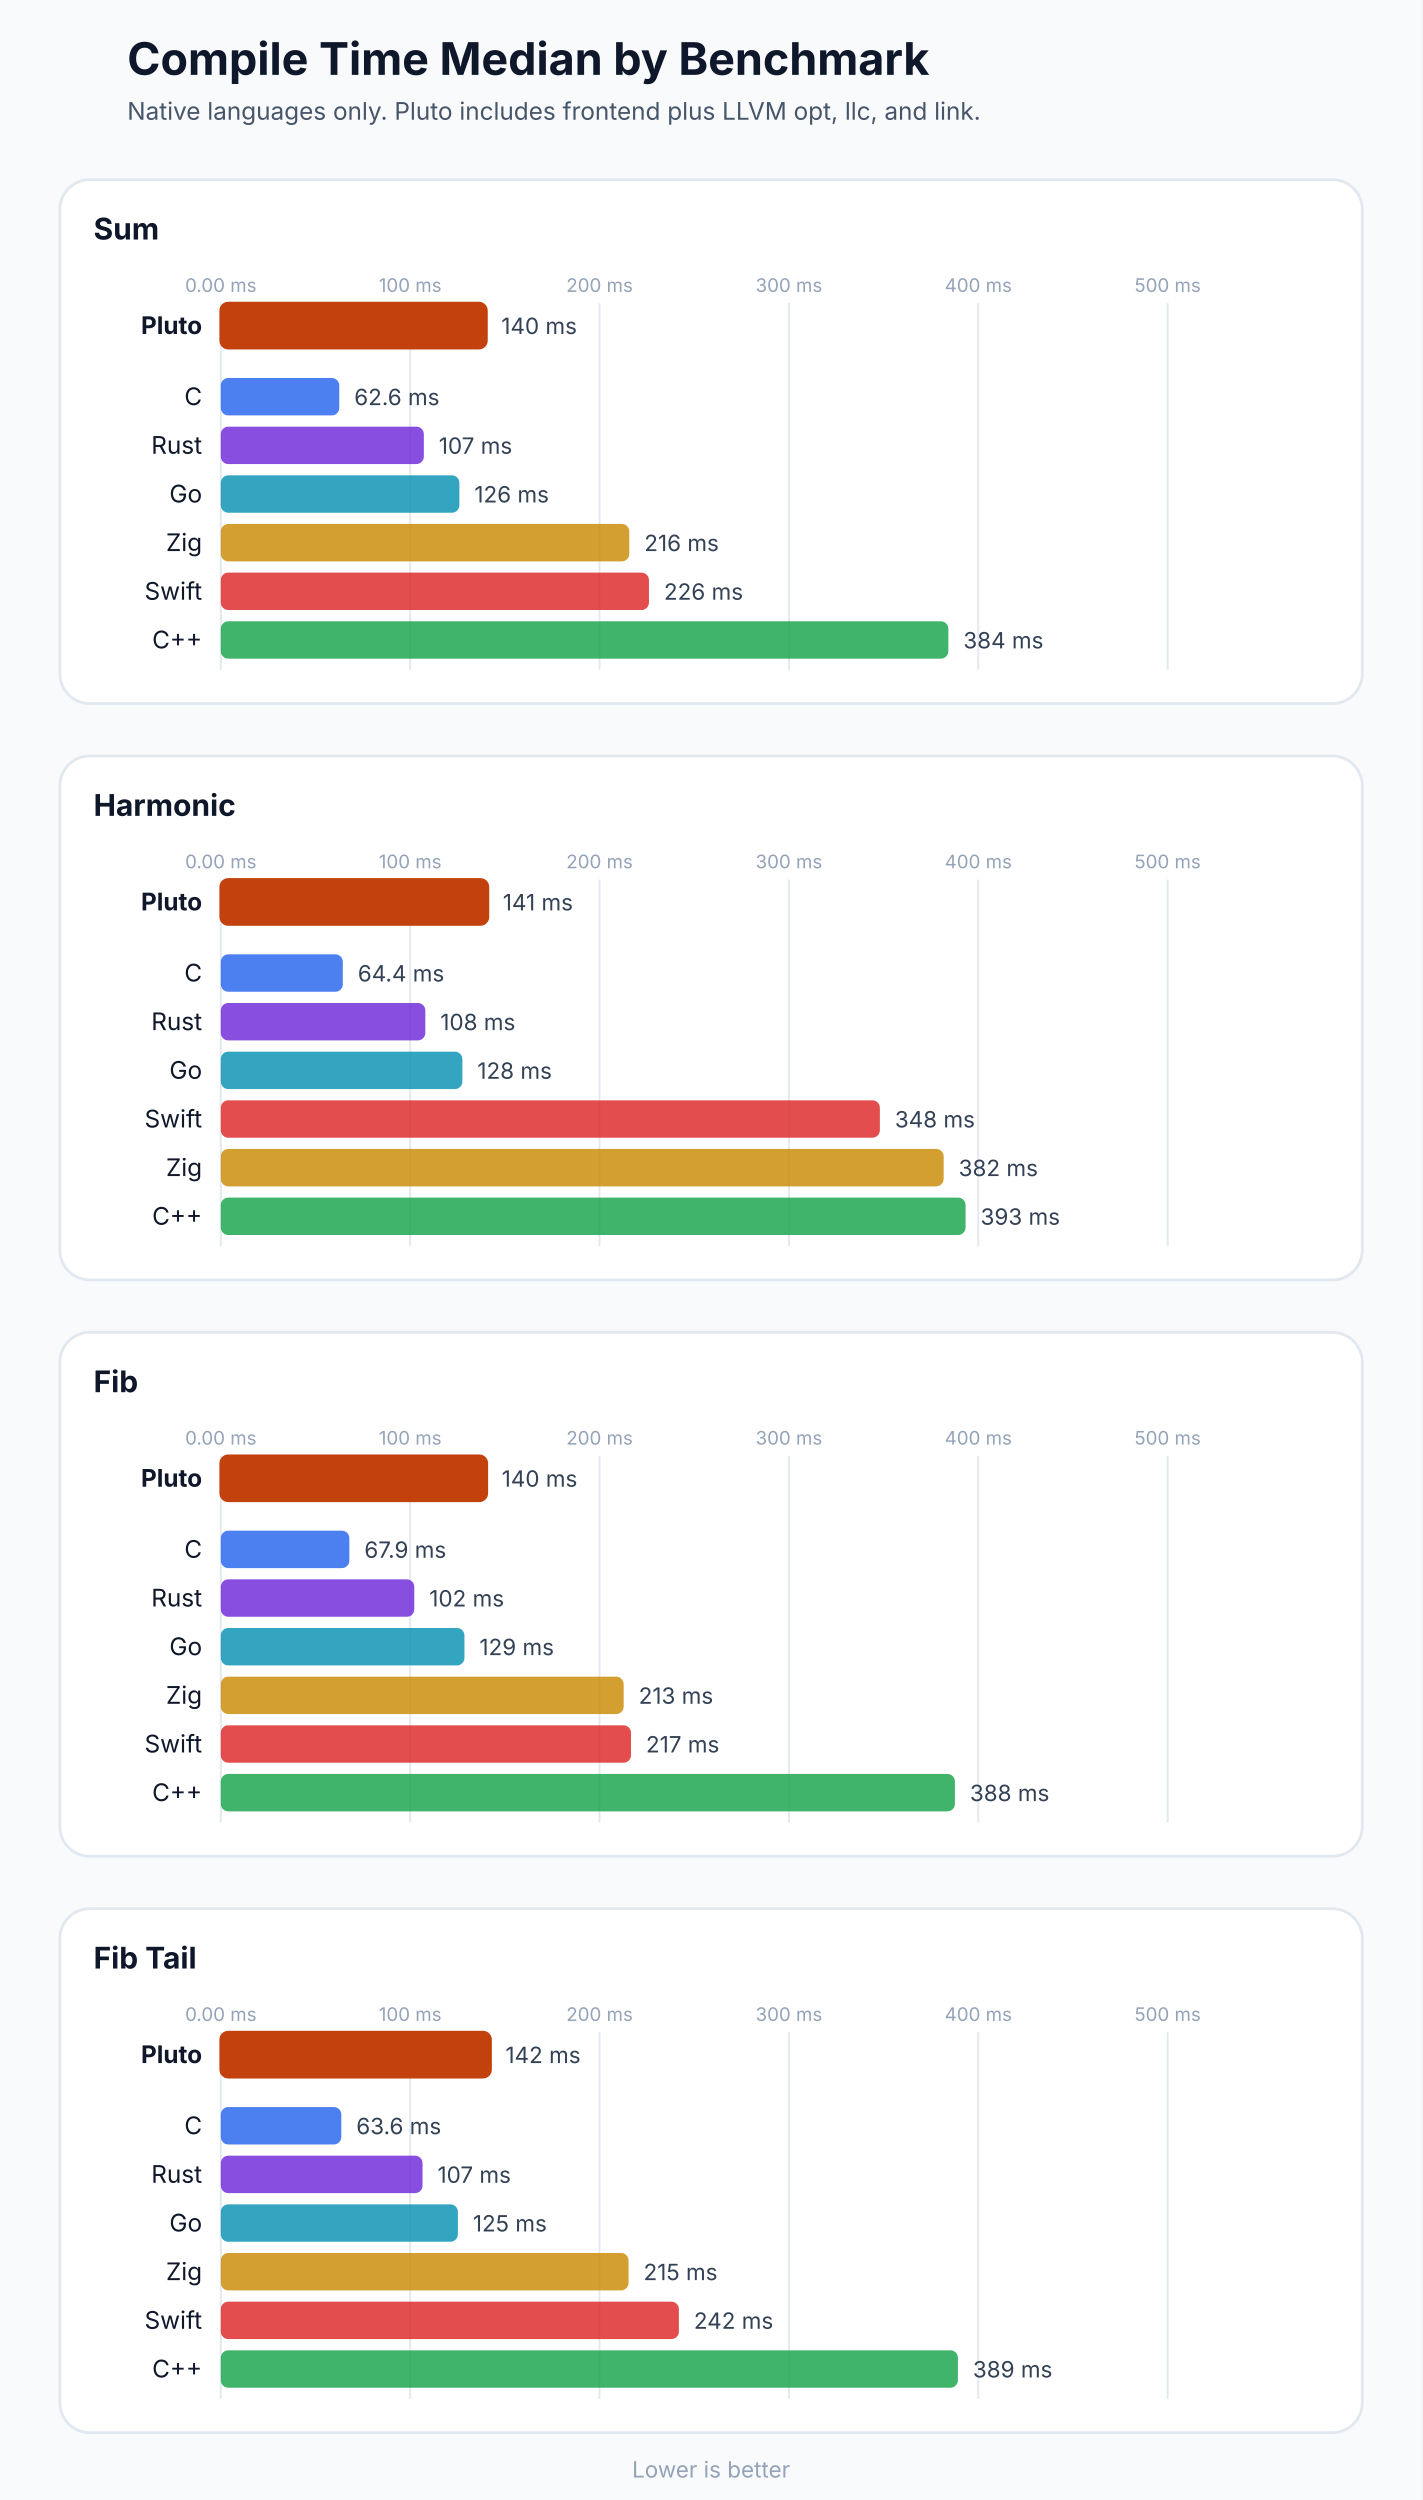
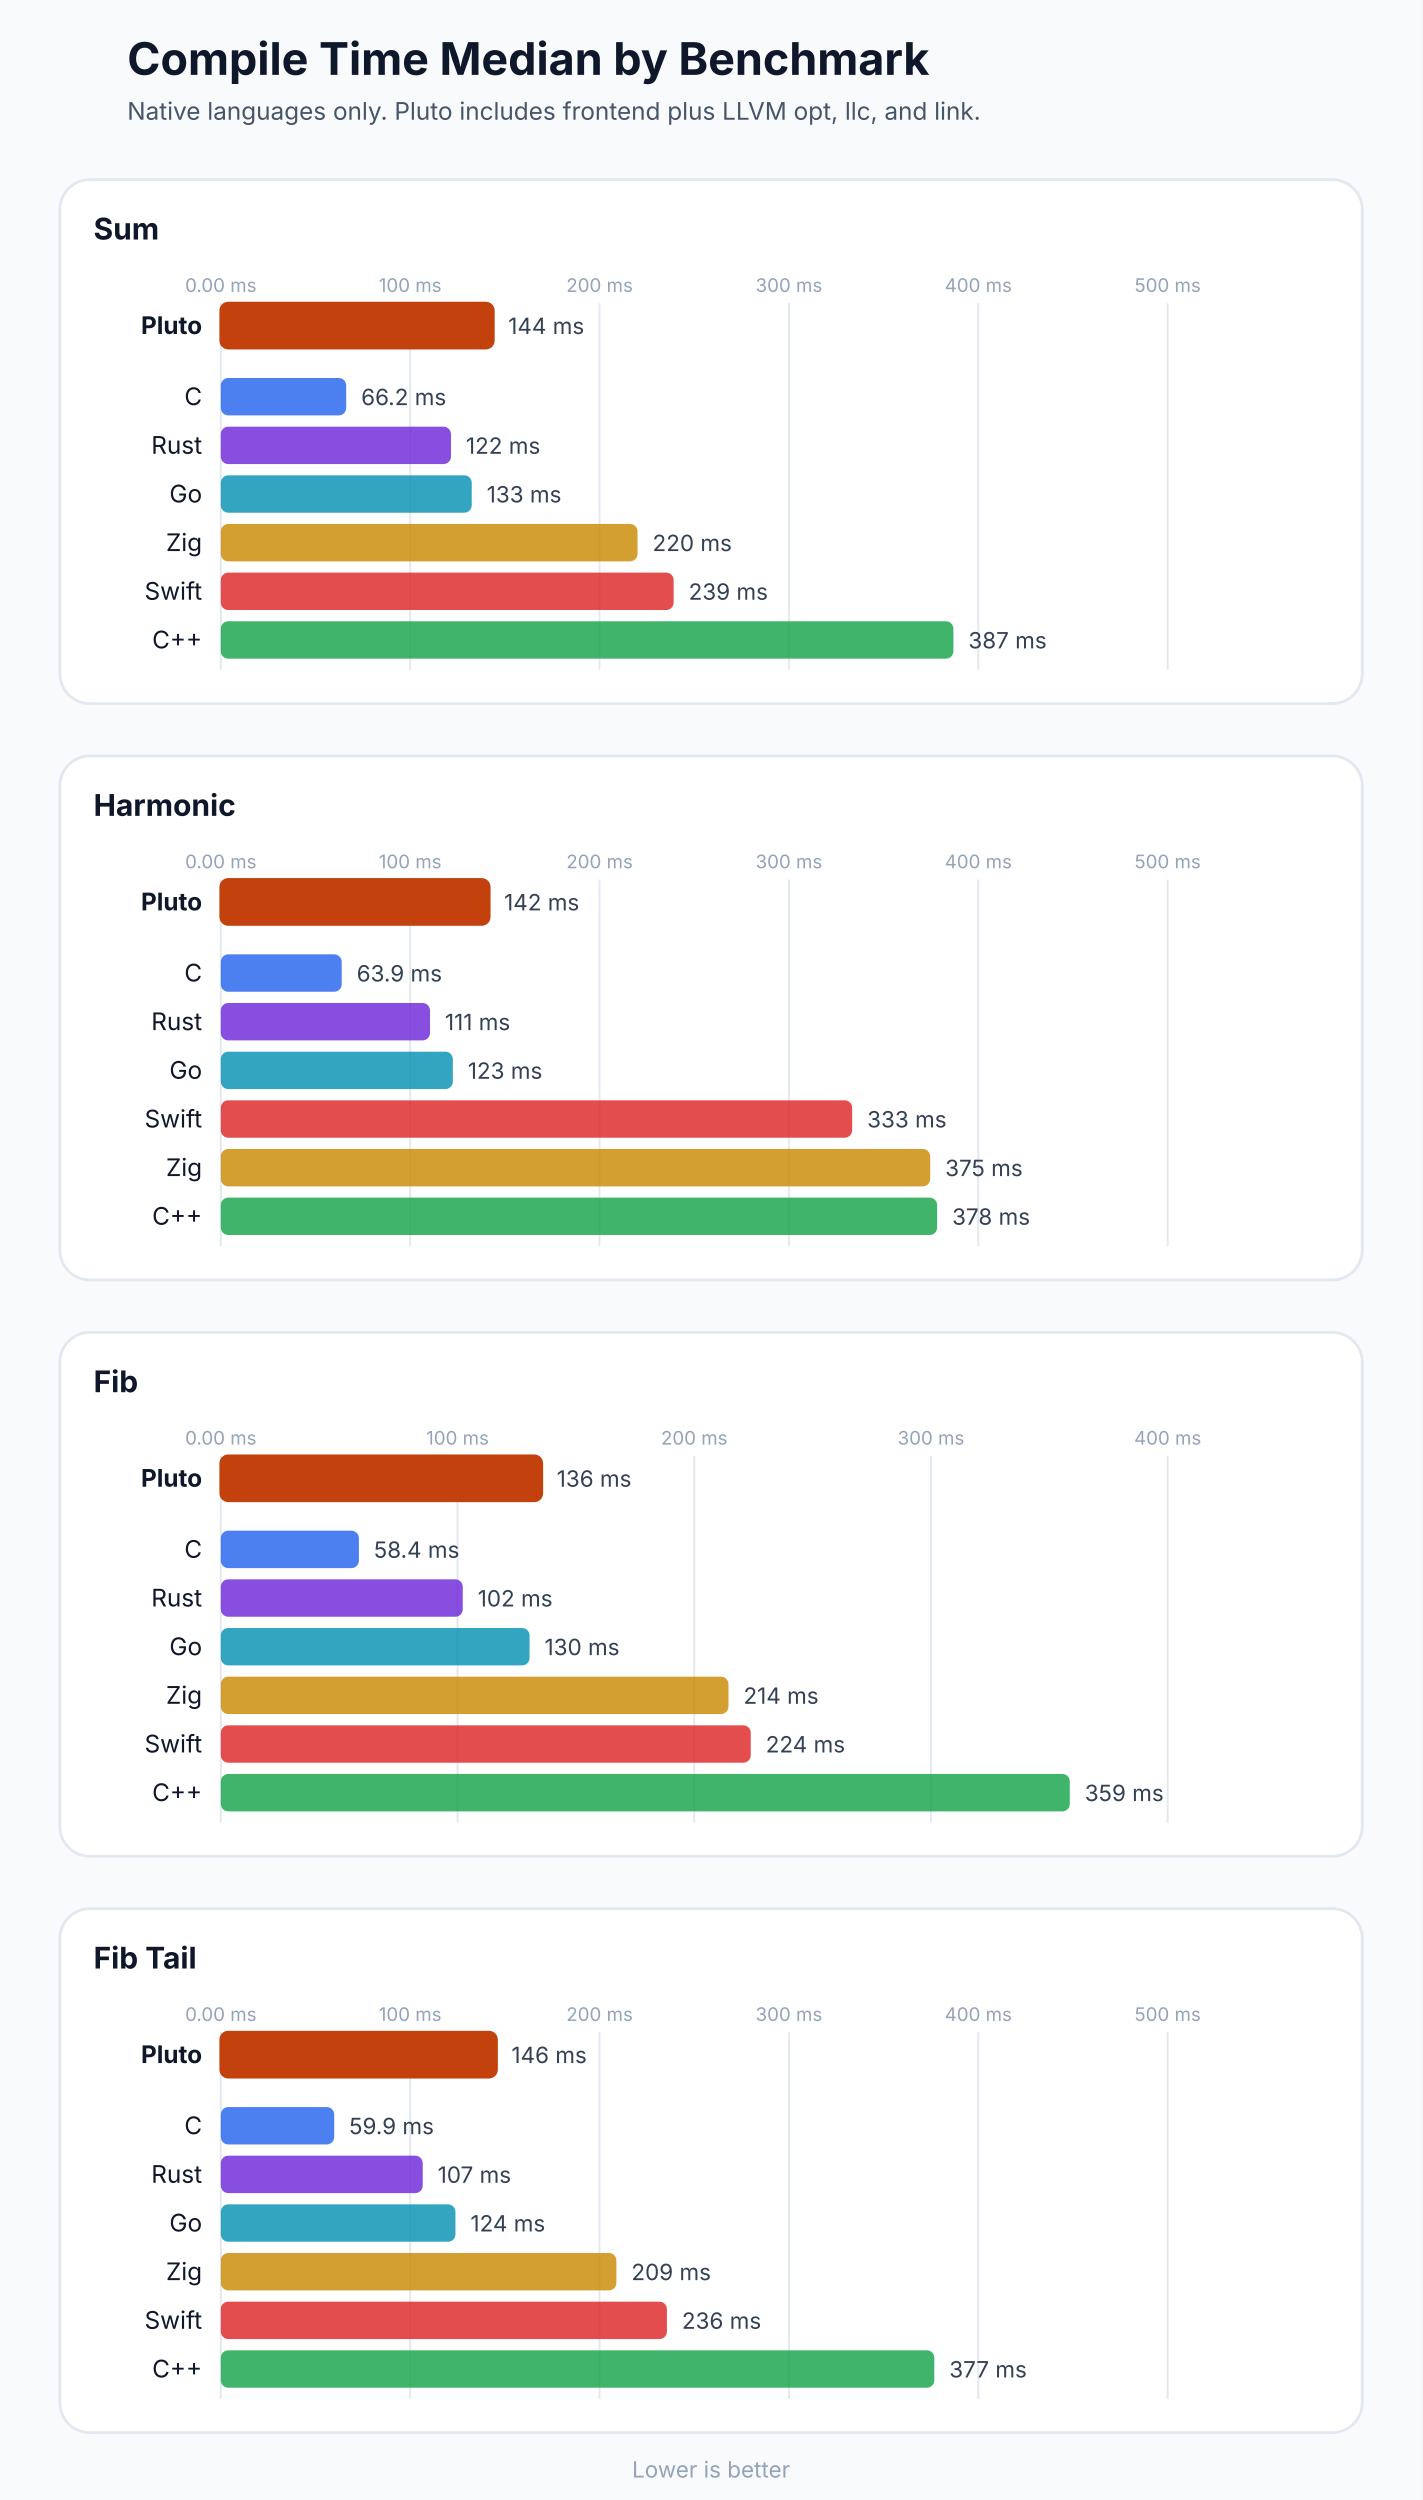
<svg xmlns="http://www.w3.org/2000/svg" width="760" height="1336" viewBox="0 0 760 1336" role="img" aria-labelledby="chart-title chart-desc">
  <rect width="760" height="1336" fill="#f8fafc" />
  <text x="68" y="40" fill="#0f172a" font-size="24" font-weight="700" font-family="ui-sans-serif, system-ui, -apple-system, BlinkMacSystemFont, sans-serif">Compile Time Median by Benchmark</text>
  <text x="68" y="64" fill="#475569" font-size="13" font-family="ui-sans-serif, system-ui, -apple-system, BlinkMacSystemFont, sans-serif">Native languages only. Pluto includes frontend plus LLVM opt, llc, and link.</text>
  <rect x="32" y="96" width="696" height="280" rx="16" fill="#ffffff" stroke="#e2e8f0" stroke-width="1.5" />
  <text x="50" y="128" fill="#0f172a" font-size="16" font-weight="700" font-family="ui-sans-serif, system-ui, -apple-system, BlinkMacSystemFont, sans-serif">Sum</text>
  <line x1="118.0" y1="162" x2="118.0" y2="358" stroke="#e2e8f0" stroke-width="1" />
  <text x="118.0" y="156" text-anchor="middle" fill="#94a3b8" font-size="10" font-family="ui-sans-serif, system-ui, -apple-system, BlinkMacSystemFont, sans-serif">0.00 ms</text>
  <line x1="219.2" y1="162" x2="219.2" y2="358" stroke="#e2e8f0" stroke-width="1" />
  <text x="219.2" y="156" text-anchor="middle" fill="#94a3b8" font-size="10" font-family="ui-sans-serif, system-ui, -apple-system, BlinkMacSystemFont, sans-serif">100 ms</text>
  <line x1="320.4" y1="162" x2="320.4" y2="358" stroke="#e2e8f0" stroke-width="1" />
  <text x="320.4" y="156" text-anchor="middle" fill="#94a3b8" font-size="10" font-family="ui-sans-serif, system-ui, -apple-system, BlinkMacSystemFont, sans-serif">200 ms</text>
  <line x1="421.6" y1="162" x2="421.6" y2="358" stroke="#e2e8f0" stroke-width="1" />
  <text x="421.6" y="156" text-anchor="middle" fill="#94a3b8" font-size="10" font-family="ui-sans-serif, system-ui, -apple-system, BlinkMacSystemFont, sans-serif">300 ms</text>
  <line x1="522.8" y1="162" x2="522.8" y2="358" stroke="#e2e8f0" stroke-width="1" />
  <text x="522.8" y="156" text-anchor="middle" fill="#94a3b8" font-size="10" font-family="ui-sans-serif, system-ui, -apple-system, BlinkMacSystemFont, sans-serif">400 ms</text>
  <line x1="624.0" y1="162" x2="624.0" y2="358" stroke="#e2e8f0" stroke-width="1" />
  <text x="624.0" y="156" text-anchor="middle" fill="#94a3b8" font-size="10" font-family="ui-sans-serif, system-ui, -apple-system, BlinkMacSystemFont, sans-serif">500 ms</text>
  <text x="108" y="178.5" text-anchor="end" fill="#0f172a" font-size="13" font-weight="700" font-family="ui-sans-serif, system-ui, -apple-system, BlinkMacSystemFont, sans-serif">Pluto</text>
-   <rect x="118" y="162" width="141.9" height="24" rx="4" fill="#c2410c" fill-opacity="1.0" stroke="#c2410c" stroke-width="1.5" />
-   <text x="267.9" y="178.5" text-anchor="start" fill="#334155" font-size="12" font-family="ui-sans-serif, system-ui, -apple-system, BlinkMacSystemFont, sans-serif">140 ms</text>
+   <rect x="118" y="162" width="145.6" height="24" rx="4" fill="#c2410c" fill-opacity="1.0" stroke="#c2410c" stroke-width="1.5" />
+   <text x="271.6" y="178.5" text-anchor="start" fill="#334155" font-size="12" font-family="ui-sans-serif, system-ui, -apple-system, BlinkMacSystemFont, sans-serif">144 ms</text>
  <text x="108" y="216.5" text-anchor="end" fill="#0f172a" font-size="13" font-weight="400" font-family="ui-sans-serif, system-ui, -apple-system, BlinkMacSystemFont, sans-serif">C</text>
-   <rect x="118" y="202" width="63.3" height="20" rx="4" fill="#2563eb" fill-opacity="0.82" />
-   <text x="189.3" y="216.5" text-anchor="start" fill="#334155" font-size="12" font-family="ui-sans-serif, system-ui, -apple-system, BlinkMacSystemFont, sans-serif">62.6 ms</text>
+   <rect x="118" y="202" width="67.0" height="20" rx="4" fill="#2563eb" fill-opacity="0.82" />
+   <text x="193.0" y="216.5" text-anchor="start" fill="#334155" font-size="12" font-family="ui-sans-serif, system-ui, -apple-system, BlinkMacSystemFont, sans-serif">66.2 ms</text>
  <text x="108" y="242.5" text-anchor="end" fill="#0f172a" font-size="13" font-weight="400" font-family="ui-sans-serif, system-ui, -apple-system, BlinkMacSystemFont, sans-serif">Rust</text>
-   <rect x="118" y="228" width="108.5" height="20" rx="4" fill="#6d28d9" fill-opacity="0.82" />
-   <text x="234.5" y="242.5" text-anchor="start" fill="#334155" font-size="12" font-family="ui-sans-serif, system-ui, -apple-system, BlinkMacSystemFont, sans-serif">107 ms</text>
+   <rect x="118" y="228" width="123.0" height="20" rx="4" fill="#6d28d9" fill-opacity="0.82" />
+   <text x="249.0" y="242.5" text-anchor="start" fill="#334155" font-size="12" font-family="ui-sans-serif, system-ui, -apple-system, BlinkMacSystemFont, sans-serif">122 ms</text>
  <text x="108" y="268.5" text-anchor="end" fill="#0f172a" font-size="13" font-weight="400" font-family="ui-sans-serif, system-ui, -apple-system, BlinkMacSystemFont, sans-serif">Go</text>
-   <rect x="118" y="254" width="127.5" height="20" rx="4" fill="#0891b2" fill-opacity="0.82" />
-   <text x="253.5" y="268.5" text-anchor="start" fill="#334155" font-size="12" font-family="ui-sans-serif, system-ui, -apple-system, BlinkMacSystemFont, sans-serif">126 ms</text>
+   <rect x="118" y="254" width="134.1" height="20" rx="4" fill="#0891b2" fill-opacity="0.82" />
+   <text x="260.1" y="268.5" text-anchor="start" fill="#334155" font-size="12" font-family="ui-sans-serif, system-ui, -apple-system, BlinkMacSystemFont, sans-serif">133 ms</text>
  <text x="108" y="294.5" text-anchor="end" fill="#0f172a" font-size="13" font-weight="400" font-family="ui-sans-serif, system-ui, -apple-system, BlinkMacSystemFont, sans-serif">Zig</text>
-   <rect x="118" y="280" width="218.3" height="20" rx="4" fill="#ca8a04" fill-opacity="0.82" />
-   <text x="344.3" y="294.5" text-anchor="start" fill="#334155" font-size="12" font-family="ui-sans-serif, system-ui, -apple-system, BlinkMacSystemFont, sans-serif">216 ms</text>
+   <rect x="118" y="280" width="222.7" height="20" rx="4" fill="#ca8a04" fill-opacity="0.82" />
+   <text x="348.7" y="294.5" text-anchor="start" fill="#334155" font-size="12" font-family="ui-sans-serif, system-ui, -apple-system, BlinkMacSystemFont, sans-serif">220 ms</text>
  <text x="108" y="320.5" text-anchor="end" fill="#0f172a" font-size="13" font-weight="400" font-family="ui-sans-serif, system-ui, -apple-system, BlinkMacSystemFont, sans-serif">Swift</text>
-   <rect x="118" y="306" width="228.8" height="20" rx="4" fill="#dc2626" fill-opacity="0.82" />
-   <text x="354.8" y="320.5" text-anchor="start" fill="#334155" font-size="12" font-family="ui-sans-serif, system-ui, -apple-system, BlinkMacSystemFont, sans-serif">226 ms</text>
+   <rect x="118" y="306" width="242.0" height="20" rx="4" fill="#dc2626" fill-opacity="0.82" />
+   <text x="368.0" y="320.5" text-anchor="start" fill="#334155" font-size="12" font-family="ui-sans-serif, system-ui, -apple-system, BlinkMacSystemFont, sans-serif">239 ms</text>
  <text x="108" y="346.5" text-anchor="end" fill="#0f172a" font-size="13" font-weight="400" font-family="ui-sans-serif, system-ui, -apple-system, BlinkMacSystemFont, sans-serif">C++</text>
-   <rect x="118" y="332" width="388.8" height="20" rx="4" fill="#16a34a" fill-opacity="0.82" />
-   <text x="514.8" y="346.5" text-anchor="start" fill="#334155" font-size="12" font-family="ui-sans-serif, system-ui, -apple-system, BlinkMacSystemFont, sans-serif">384 ms</text>
+   <rect x="118" y="332" width="391.5" height="20" rx="4" fill="#16a34a" fill-opacity="0.82" />
+   <text x="517.5" y="346.5" text-anchor="start" fill="#334155" font-size="12" font-family="ui-sans-serif, system-ui, -apple-system, BlinkMacSystemFont, sans-serif">387 ms</text>
  <rect x="32" y="404" width="696" height="280" rx="16" fill="#ffffff" stroke="#e2e8f0" stroke-width="1.5" />
  <text x="50" y="436" fill="#0f172a" font-size="16" font-weight="700" font-family="ui-sans-serif, system-ui, -apple-system, BlinkMacSystemFont, sans-serif">Harmonic</text>
  <line x1="118.0" y1="470" x2="118.0" y2="666" stroke="#e2e8f0" stroke-width="1" />
  <text x="118.0" y="464" text-anchor="middle" fill="#94a3b8" font-size="10" font-family="ui-sans-serif, system-ui, -apple-system, BlinkMacSystemFont, sans-serif">0.00 ms</text>
  <line x1="219.2" y1="470" x2="219.2" y2="666" stroke="#e2e8f0" stroke-width="1" />
  <text x="219.2" y="464" text-anchor="middle" fill="#94a3b8" font-size="10" font-family="ui-sans-serif, system-ui, -apple-system, BlinkMacSystemFont, sans-serif">100 ms</text>
  <line x1="320.4" y1="470" x2="320.4" y2="666" stroke="#e2e8f0" stroke-width="1" />
  <text x="320.4" y="464" text-anchor="middle" fill="#94a3b8" font-size="10" font-family="ui-sans-serif, system-ui, -apple-system, BlinkMacSystemFont, sans-serif">200 ms</text>
  <line x1="421.6" y1="470" x2="421.6" y2="666" stroke="#e2e8f0" stroke-width="1" />
  <text x="421.6" y="464" text-anchor="middle" fill="#94a3b8" font-size="10" font-family="ui-sans-serif, system-ui, -apple-system, BlinkMacSystemFont, sans-serif">300 ms</text>
  <line x1="522.8" y1="470" x2="522.8" y2="666" stroke="#e2e8f0" stroke-width="1" />
  <text x="522.8" y="464" text-anchor="middle" fill="#94a3b8" font-size="10" font-family="ui-sans-serif, system-ui, -apple-system, BlinkMacSystemFont, sans-serif">400 ms</text>
  <line x1="624.0" y1="470" x2="624.0" y2="666" stroke="#e2e8f0" stroke-width="1" />
  <text x="624.0" y="464" text-anchor="middle" fill="#94a3b8" font-size="10" font-family="ui-sans-serif, system-ui, -apple-system, BlinkMacSystemFont, sans-serif">500 ms</text>
  <text x="108" y="486.5" text-anchor="end" fill="#0f172a" font-size="13" font-weight="700" font-family="ui-sans-serif, system-ui, -apple-system, BlinkMacSystemFont, sans-serif">Pluto</text>
-   <rect x="118" y="470" width="142.7" height="24" rx="4" fill="#c2410c" fill-opacity="1.0" stroke="#c2410c" stroke-width="1.5" />
-   <text x="268.7" y="486.5" text-anchor="start" fill="#334155" font-size="12" font-family="ui-sans-serif, system-ui, -apple-system, BlinkMacSystemFont, sans-serif">141 ms</text>
+   <rect x="118" y="470" width="143.4" height="24" rx="4" fill="#c2410c" fill-opacity="1.0" stroke="#c2410c" stroke-width="1.5" />
+   <text x="269.4" y="486.5" text-anchor="start" fill="#334155" font-size="12" font-family="ui-sans-serif, system-ui, -apple-system, BlinkMacSystemFont, sans-serif">142 ms</text>
  <text x="108" y="524.5" text-anchor="end" fill="#0f172a" font-size="13" font-weight="400" font-family="ui-sans-serif, system-ui, -apple-system, BlinkMacSystemFont, sans-serif">C</text>
-   <rect x="118" y="510" width="65.2" height="20" rx="4" fill="#2563eb" fill-opacity="0.82" />
-   <text x="191.2" y="524.5" text-anchor="start" fill="#334155" font-size="12" font-family="ui-sans-serif, system-ui, -apple-system, BlinkMacSystemFont, sans-serif">64.4 ms</text>
+   <rect x="118" y="510" width="64.6" height="20" rx="4" fill="#2563eb" fill-opacity="0.82" />
+   <text x="190.6" y="524.5" text-anchor="start" fill="#334155" font-size="12" font-family="ui-sans-serif, system-ui, -apple-system, BlinkMacSystemFont, sans-serif">63.9 ms</text>
  <text x="108" y="550.5" text-anchor="end" fill="#0f172a" font-size="13" font-weight="400" font-family="ui-sans-serif, system-ui, -apple-system, BlinkMacSystemFont, sans-serif">Rust</text>
-   <rect x="118" y="536" width="109.3" height="20" rx="4" fill="#6d28d9" fill-opacity="0.82" />
-   <text x="235.3" y="550.5" text-anchor="start" fill="#334155" font-size="12" font-family="ui-sans-serif, system-ui, -apple-system, BlinkMacSystemFont, sans-serif">108 ms</text>
+   <rect x="118" y="536" width="111.8" height="20" rx="4" fill="#6d28d9" fill-opacity="0.82" />
+   <text x="237.8" y="550.5" text-anchor="start" fill="#334155" font-size="12" font-family="ui-sans-serif, system-ui, -apple-system, BlinkMacSystemFont, sans-serif">111 ms</text>
  <text x="108" y="576.5" text-anchor="end" fill="#0f172a" font-size="13" font-weight="400" font-family="ui-sans-serif, system-ui, -apple-system, BlinkMacSystemFont, sans-serif">Go</text>
-   <rect x="118" y="562" width="129.1" height="20" rx="4" fill="#0891b2" fill-opacity="0.82" />
-   <text x="255.1" y="576.5" text-anchor="start" fill="#334155" font-size="12" font-family="ui-sans-serif, system-ui, -apple-system, BlinkMacSystemFont, sans-serif">128 ms</text>
+   <rect x="118" y="562" width="124.0" height="20" rx="4" fill="#0891b2" fill-opacity="0.82" />
+   <text x="250.0" y="576.5" text-anchor="start" fill="#334155" font-size="12" font-family="ui-sans-serif, system-ui, -apple-system, BlinkMacSystemFont, sans-serif">123 ms</text>
  <text x="108" y="602.5" text-anchor="end" fill="#0f172a" font-size="13" font-weight="400" font-family="ui-sans-serif, system-ui, -apple-system, BlinkMacSystemFont, sans-serif">Swift</text>
-   <rect x="118" y="588" width="352.2" height="20" rx="4" fill="#dc2626" fill-opacity="0.82" />
-   <text x="478.2" y="602.5" text-anchor="start" fill="#334155" font-size="12" font-family="ui-sans-serif, system-ui, -apple-system, BlinkMacSystemFont, sans-serif">348 ms</text>
+   <rect x="118" y="588" width="337.4" height="20" rx="4" fill="#dc2626" fill-opacity="0.82" />
+   <text x="463.4" y="602.5" text-anchor="start" fill="#334155" font-size="12" font-family="ui-sans-serif, system-ui, -apple-system, BlinkMacSystemFont, sans-serif">333 ms</text>
  <text x="108" y="628.5" text-anchor="end" fill="#0f172a" font-size="13" font-weight="400" font-family="ui-sans-serif, system-ui, -apple-system, BlinkMacSystemFont, sans-serif">Zig</text>
-   <rect x="118" y="614" width="386.3" height="20" rx="4" fill="#ca8a04" fill-opacity="0.82" />
-   <text x="512.3" y="628.5" text-anchor="start" fill="#334155" font-size="12" font-family="ui-sans-serif, system-ui, -apple-system, BlinkMacSystemFont, sans-serif">382 ms</text>
+   <rect x="118" y="614" width="379.1" height="20" rx="4" fill="#ca8a04" fill-opacity="0.82" />
+   <text x="505.1" y="628.5" text-anchor="start" fill="#334155" font-size="12" font-family="ui-sans-serif, system-ui, -apple-system, BlinkMacSystemFont, sans-serif">375 ms</text>
  <text x="108" y="654.5" text-anchor="end" fill="#0f172a" font-size="13" font-weight="400" font-family="ui-sans-serif, system-ui, -apple-system, BlinkMacSystemFont, sans-serif">C++</text>
-   <rect x="118" y="640" width="398.0" height="20" rx="4" fill="#16a34a" fill-opacity="0.82" />
-   <text x="524.0" y="654.5" text-anchor="start" fill="#334155" font-size="12" font-family="ui-sans-serif, system-ui, -apple-system, BlinkMacSystemFont, sans-serif">393 ms</text>
+   <rect x="118" y="640" width="382.8" height="20" rx="4" fill="#16a34a" fill-opacity="0.82" />
+   <text x="508.8" y="654.5" text-anchor="start" fill="#334155" font-size="12" font-family="ui-sans-serif, system-ui, -apple-system, BlinkMacSystemFont, sans-serif">378 ms</text>
  <rect x="32" y="712" width="696" height="280" rx="16" fill="#ffffff" stroke="#e2e8f0" stroke-width="1.5" />
  <text x="50" y="744" fill="#0f172a" font-size="16" font-weight="700" font-family="ui-sans-serif, system-ui, -apple-system, BlinkMacSystemFont, sans-serif">Fib</text>
  <line x1="118.0" y1="778" x2="118.0" y2="974" stroke="#e2e8f0" stroke-width="1" />
  <text x="118.0" y="772" text-anchor="middle" fill="#94a3b8" font-size="10" font-family="ui-sans-serif, system-ui, -apple-system, BlinkMacSystemFont, sans-serif">0.00 ms</text>
-   <line x1="219.2" y1="778" x2="219.2" y2="974" stroke="#e2e8f0" stroke-width="1" />
-   <text x="219.2" y="772" text-anchor="middle" fill="#94a3b8" font-size="10" font-family="ui-sans-serif, system-ui, -apple-system, BlinkMacSystemFont, sans-serif">100 ms</text>
-   <line x1="320.4" y1="778" x2="320.4" y2="974" stroke="#e2e8f0" stroke-width="1" />
-   <text x="320.4" y="772" text-anchor="middle" fill="#94a3b8" font-size="10" font-family="ui-sans-serif, system-ui, -apple-system, BlinkMacSystemFont, sans-serif">200 ms</text>
-   <line x1="421.6" y1="778" x2="421.6" y2="974" stroke="#e2e8f0" stroke-width="1" />
-   <text x="421.6" y="772" text-anchor="middle" fill="#94a3b8" font-size="10" font-family="ui-sans-serif, system-ui, -apple-system, BlinkMacSystemFont, sans-serif">300 ms</text>
-   <line x1="522.8" y1="778" x2="522.8" y2="974" stroke="#e2e8f0" stroke-width="1" />
-   <text x="522.8" y="772" text-anchor="middle" fill="#94a3b8" font-size="10" font-family="ui-sans-serif, system-ui, -apple-system, BlinkMacSystemFont, sans-serif">400 ms</text>
+   <line x1="244.5" y1="778" x2="244.5" y2="974" stroke="#e2e8f0" stroke-width="1" />
+   <text x="244.5" y="772" text-anchor="middle" fill="#94a3b8" font-size="10" font-family="ui-sans-serif, system-ui, -apple-system, BlinkMacSystemFont, sans-serif">100 ms</text>
+   <line x1="371.0" y1="778" x2="371.0" y2="974" stroke="#e2e8f0" stroke-width="1" />
+   <text x="371.0" y="772" text-anchor="middle" fill="#94a3b8" font-size="10" font-family="ui-sans-serif, system-ui, -apple-system, BlinkMacSystemFont, sans-serif">200 ms</text>
+   <line x1="497.5" y1="778" x2="497.5" y2="974" stroke="#e2e8f0" stroke-width="1" />
+   <text x="497.5" y="772" text-anchor="middle" fill="#94a3b8" font-size="10" font-family="ui-sans-serif, system-ui, -apple-system, BlinkMacSystemFont, sans-serif">300 ms</text>
  <line x1="624.0" y1="778" x2="624.0" y2="974" stroke="#e2e8f0" stroke-width="1" />
-   <text x="624.0" y="772" text-anchor="middle" fill="#94a3b8" font-size="10" font-family="ui-sans-serif, system-ui, -apple-system, BlinkMacSystemFont, sans-serif">500 ms</text>
+   <text x="624.0" y="772" text-anchor="middle" fill="#94a3b8" font-size="10" font-family="ui-sans-serif, system-ui, -apple-system, BlinkMacSystemFont, sans-serif">400 ms</text>
  <text x="108" y="794.5" text-anchor="end" fill="#0f172a" font-size="13" font-weight="700" font-family="ui-sans-serif, system-ui, -apple-system, BlinkMacSystemFont, sans-serif">Pluto</text>
-   <rect x="118" y="778" width="142.1" height="24" rx="4" fill="#c2410c" fill-opacity="1.0" stroke="#c2410c" stroke-width="1.5" />
-   <text x="268.1" y="794.5" text-anchor="start" fill="#334155" font-size="12" font-family="ui-sans-serif, system-ui, -apple-system, BlinkMacSystemFont, sans-serif">140 ms</text>
+   <rect x="118" y="778" width="171.5" height="24" rx="4" fill="#c2410c" fill-opacity="1.0" stroke="#c2410c" stroke-width="1.5" />
+   <text x="297.5" y="794.5" text-anchor="start" fill="#334155" font-size="12" font-family="ui-sans-serif, system-ui, -apple-system, BlinkMacSystemFont, sans-serif">136 ms</text>
  <text x="108" y="832.5" text-anchor="end" fill="#0f172a" font-size="13" font-weight="400" font-family="ui-sans-serif, system-ui, -apple-system, BlinkMacSystemFont, sans-serif">C</text>
-   <rect x="118" y="818" width="68.7" height="20" rx="4" fill="#2563eb" fill-opacity="0.82" />
-   <text x="194.7" y="832.5" text-anchor="start" fill="#334155" font-size="12" font-family="ui-sans-serif, system-ui, -apple-system, BlinkMacSystemFont, sans-serif">67.9 ms</text>
+   <rect x="118" y="818" width="73.8" height="20" rx="4" fill="#2563eb" fill-opacity="0.82" />
+   <text x="199.8" y="832.5" text-anchor="start" fill="#334155" font-size="12" font-family="ui-sans-serif, system-ui, -apple-system, BlinkMacSystemFont, sans-serif">58.4 ms</text>
  <text x="108" y="858.5" text-anchor="end" fill="#0f172a" font-size="13" font-weight="400" font-family="ui-sans-serif, system-ui, -apple-system, BlinkMacSystemFont, sans-serif">Rust</text>
-   <rect x="118" y="844" width="103.4" height="20" rx="4" fill="#6d28d9" fill-opacity="0.82" />
-   <text x="229.4" y="858.5" text-anchor="start" fill="#334155" font-size="12" font-family="ui-sans-serif, system-ui, -apple-system, BlinkMacSystemFont, sans-serif">102 ms</text>
+   <rect x="118" y="844" width="129.3" height="20" rx="4" fill="#6d28d9" fill-opacity="0.82" />
+   <text x="255.3" y="858.5" text-anchor="start" fill="#334155" font-size="12" font-family="ui-sans-serif, system-ui, -apple-system, BlinkMacSystemFont, sans-serif">102 ms</text>
  <text x="108" y="884.5" text-anchor="end" fill="#0f172a" font-size="13" font-weight="400" font-family="ui-sans-serif, system-ui, -apple-system, BlinkMacSystemFont, sans-serif">Go</text>
-   <rect x="118" y="870" width="130.2" height="20" rx="4" fill="#0891b2" fill-opacity="0.82" />
-   <text x="256.2" y="884.5" text-anchor="start" fill="#334155" font-size="12" font-family="ui-sans-serif, system-ui, -apple-system, BlinkMacSystemFont, sans-serif">129 ms</text>
+   <rect x="118" y="870" width="165.0" height="20" rx="4" fill="#0891b2" fill-opacity="0.82" />
+   <text x="291.0" y="884.5" text-anchor="start" fill="#334155" font-size="12" font-family="ui-sans-serif, system-ui, -apple-system, BlinkMacSystemFont, sans-serif">130 ms</text>
  <text x="108" y="910.5" text-anchor="end" fill="#0f172a" font-size="13" font-weight="400" font-family="ui-sans-serif, system-ui, -apple-system, BlinkMacSystemFont, sans-serif">Zig</text>
-   <rect x="118" y="896" width="215.3" height="20" rx="4" fill="#ca8a04" fill-opacity="0.82" />
-   <text x="341.3" y="910.5" text-anchor="start" fill="#334155" font-size="12" font-family="ui-sans-serif, system-ui, -apple-system, BlinkMacSystemFont, sans-serif">213 ms</text>
+   <rect x="118" y="896" width="271.3" height="20" rx="4" fill="#ca8a04" fill-opacity="0.82" />
+   <text x="397.3" y="910.5" text-anchor="start" fill="#334155" font-size="12" font-family="ui-sans-serif, system-ui, -apple-system, BlinkMacSystemFont, sans-serif">214 ms</text>
  <text x="108" y="936.5" text-anchor="end" fill="#0f172a" font-size="13" font-weight="400" font-family="ui-sans-serif, system-ui, -apple-system, BlinkMacSystemFont, sans-serif">Swift</text>
-   <rect x="118" y="922" width="219.2" height="20" rx="4" fill="#dc2626" fill-opacity="0.82" />
-   <text x="345.2" y="936.5" text-anchor="start" fill="#334155" font-size="12" font-family="ui-sans-serif, system-ui, -apple-system, BlinkMacSystemFont, sans-serif">217 ms</text>
+   <rect x="118" y="922" width="283.2" height="20" rx="4" fill="#dc2626" fill-opacity="0.82" />
+   <text x="409.2" y="936.5" text-anchor="start" fill="#334155" font-size="12" font-family="ui-sans-serif, system-ui, -apple-system, BlinkMacSystemFont, sans-serif">224 ms</text>
  <text x="108" y="962.5" text-anchor="end" fill="#0f172a" font-size="13" font-weight="400" font-family="ui-sans-serif, system-ui, -apple-system, BlinkMacSystemFont, sans-serif">C++</text>
-   <rect x="118" y="948" width="392.3" height="20" rx="4" fill="#16a34a" fill-opacity="0.82" />
-   <text x="518.3" y="962.5" text-anchor="start" fill="#334155" font-size="12" font-family="ui-sans-serif, system-ui, -apple-system, BlinkMacSystemFont, sans-serif">388 ms</text>
+   <rect x="118" y="948" width="453.7" height="20" rx="4" fill="#16a34a" fill-opacity="0.82" />
+   <text x="579.7" y="962.5" text-anchor="start" fill="#334155" font-size="12" font-family="ui-sans-serif, system-ui, -apple-system, BlinkMacSystemFont, sans-serif">359 ms</text>
  <rect x="32" y="1020" width="696" height="280" rx="16" fill="#ffffff" stroke="#e2e8f0" stroke-width="1.5" />
  <text x="50" y="1052" fill="#0f172a" font-size="16" font-weight="700" font-family="ui-sans-serif, system-ui, -apple-system, BlinkMacSystemFont, sans-serif">Fib Tail</text>
  <line x1="118.0" y1="1086" x2="118.0" y2="1282" stroke="#e2e8f0" stroke-width="1" />
  <text x="118.0" y="1080" text-anchor="middle" fill="#94a3b8" font-size="10" font-family="ui-sans-serif, system-ui, -apple-system, BlinkMacSystemFont, sans-serif">0.00 ms</text>
  <line x1="219.2" y1="1086" x2="219.2" y2="1282" stroke="#e2e8f0" stroke-width="1" />
  <text x="219.2" y="1080" text-anchor="middle" fill="#94a3b8" font-size="10" font-family="ui-sans-serif, system-ui, -apple-system, BlinkMacSystemFont, sans-serif">100 ms</text>
  <line x1="320.4" y1="1086" x2="320.4" y2="1282" stroke="#e2e8f0" stroke-width="1" />
  <text x="320.4" y="1080" text-anchor="middle" fill="#94a3b8" font-size="10" font-family="ui-sans-serif, system-ui, -apple-system, BlinkMacSystemFont, sans-serif">200 ms</text>
  <line x1="421.6" y1="1086" x2="421.6" y2="1282" stroke="#e2e8f0" stroke-width="1" />
  <text x="421.6" y="1080" text-anchor="middle" fill="#94a3b8" font-size="10" font-family="ui-sans-serif, system-ui, -apple-system, BlinkMacSystemFont, sans-serif">300 ms</text>
  <line x1="522.8" y1="1086" x2="522.8" y2="1282" stroke="#e2e8f0" stroke-width="1" />
  <text x="522.8" y="1080" text-anchor="middle" fill="#94a3b8" font-size="10" font-family="ui-sans-serif, system-ui, -apple-system, BlinkMacSystemFont, sans-serif">400 ms</text>
  <line x1="624.0" y1="1086" x2="624.0" y2="1282" stroke="#e2e8f0" stroke-width="1" />
  <text x="624.0" y="1080" text-anchor="middle" fill="#94a3b8" font-size="10" font-family="ui-sans-serif, system-ui, -apple-system, BlinkMacSystemFont, sans-serif">500 ms</text>
  <text x="108" y="1102.5" text-anchor="end" fill="#0f172a" font-size="13" font-weight="700" font-family="ui-sans-serif, system-ui, -apple-system, BlinkMacSystemFont, sans-serif">Pluto</text>
-   <rect x="118" y="1086" width="144.1" height="24" rx="4" fill="#c2410c" fill-opacity="1.0" stroke="#c2410c" stroke-width="1.5" />
-   <text x="270.1" y="1102.5" text-anchor="start" fill="#334155" font-size="12" font-family="ui-sans-serif, system-ui, -apple-system, BlinkMacSystemFont, sans-serif">142 ms</text>
+   <rect x="118" y="1086" width="147.3" height="24" rx="4" fill="#c2410c" fill-opacity="1.0" stroke="#c2410c" stroke-width="1.5" />
+   <text x="273.3" y="1102.5" text-anchor="start" fill="#334155" font-size="12" font-family="ui-sans-serif, system-ui, -apple-system, BlinkMacSystemFont, sans-serif">146 ms</text>
  <text x="108" y="1140.5" text-anchor="end" fill="#0f172a" font-size="13" font-weight="400" font-family="ui-sans-serif, system-ui, -apple-system, BlinkMacSystemFont, sans-serif">C</text>
-   <rect x="118" y="1126" width="64.4" height="20" rx="4" fill="#2563eb" fill-opacity="0.82" />
-   <text x="190.4" y="1140.5" text-anchor="start" fill="#334155" font-size="12" font-family="ui-sans-serif, system-ui, -apple-system, BlinkMacSystemFont, sans-serif">63.6 ms</text>
+   <rect x="118" y="1126" width="60.6" height="20" rx="4" fill="#2563eb" fill-opacity="0.82" />
+   <text x="186.6" y="1140.5" text-anchor="start" fill="#334155" font-size="12" font-family="ui-sans-serif, system-ui, -apple-system, BlinkMacSystemFont, sans-serif">59.9 ms</text>
  <text x="108" y="1166.5" text-anchor="end" fill="#0f172a" font-size="13" font-weight="400" font-family="ui-sans-serif, system-ui, -apple-system, BlinkMacSystemFont, sans-serif">Rust</text>
-   <rect x="118" y="1152" width="107.8" height="20" rx="4" fill="#6d28d9" fill-opacity="0.82" />
-   <text x="233.8" y="1166.5" text-anchor="start" fill="#334155" font-size="12" font-family="ui-sans-serif, system-ui, -apple-system, BlinkMacSystemFont, sans-serif">107 ms</text>
+   <rect x="118" y="1152" width="107.9" height="20" rx="4" fill="#6d28d9" fill-opacity="0.82" />
+   <text x="233.9" y="1166.5" text-anchor="start" fill="#334155" font-size="12" font-family="ui-sans-serif, system-ui, -apple-system, BlinkMacSystemFont, sans-serif">107 ms</text>
  <text x="108" y="1192.5" text-anchor="end" fill="#0f172a" font-size="13" font-weight="400" font-family="ui-sans-serif, system-ui, -apple-system, BlinkMacSystemFont, sans-serif">Go</text>
-   <rect x="118" y="1178" width="126.7" height="20" rx="4" fill="#0891b2" fill-opacity="0.82" />
-   <text x="252.7" y="1192.5" text-anchor="start" fill="#334155" font-size="12" font-family="ui-sans-serif, system-ui, -apple-system, BlinkMacSystemFont, sans-serif">125 ms</text>
+   <rect x="118" y="1178" width="125.4" height="20" rx="4" fill="#0891b2" fill-opacity="0.82" />
+   <text x="251.4" y="1192.5" text-anchor="start" fill="#334155" font-size="12" font-family="ui-sans-serif, system-ui, -apple-system, BlinkMacSystemFont, sans-serif">124 ms</text>
  <text x="108" y="1218.5" text-anchor="end" fill="#0f172a" font-size="13" font-weight="400" font-family="ui-sans-serif, system-ui, -apple-system, BlinkMacSystemFont, sans-serif">Zig</text>
-   <rect x="118" y="1204" width="217.9" height="20" rx="4" fill="#ca8a04" fill-opacity="0.82" />
-   <text x="343.9" y="1218.5" text-anchor="start" fill="#334155" font-size="12" font-family="ui-sans-serif, system-ui, -apple-system, BlinkMacSystemFont, sans-serif">215 ms</text>
+   <rect x="118" y="1204" width="211.4" height="20" rx="4" fill="#ca8a04" fill-opacity="0.82" />
+   <text x="337.4" y="1218.5" text-anchor="start" fill="#334155" font-size="12" font-family="ui-sans-serif, system-ui, -apple-system, BlinkMacSystemFont, sans-serif">209 ms</text>
  <text x="108" y="1244.5" text-anchor="end" fill="#0f172a" font-size="13" font-weight="400" font-family="ui-sans-serif, system-ui, -apple-system, BlinkMacSystemFont, sans-serif">Swift</text>
-   <rect x="118" y="1230" width="244.8" height="20" rx="4" fill="#dc2626" fill-opacity="0.82" />
-   <text x="370.8" y="1244.5" text-anchor="start" fill="#334155" font-size="12" font-family="ui-sans-serif, system-ui, -apple-system, BlinkMacSystemFont, sans-serif">242 ms</text>
+   <rect x="118" y="1230" width="238.4" height="20" rx="4" fill="#dc2626" fill-opacity="0.82" />
+   <text x="364.4" y="1244.5" text-anchor="start" fill="#334155" font-size="12" font-family="ui-sans-serif, system-ui, -apple-system, BlinkMacSystemFont, sans-serif">236 ms</text>
  <text x="108" y="1270.5" text-anchor="end" fill="#0f172a" font-size="13" font-weight="400" font-family="ui-sans-serif, system-ui, -apple-system, BlinkMacSystemFont, sans-serif">C++</text>
-   <rect x="118" y="1256" width="393.9" height="20" rx="4" fill="#16a34a" fill-opacity="0.82" />
-   <text x="519.9" y="1270.5" text-anchor="start" fill="#334155" font-size="12" font-family="ui-sans-serif, system-ui, -apple-system, BlinkMacSystemFont, sans-serif">389 ms</text>
+   <rect x="118" y="1256" width="381.3" height="20" rx="4" fill="#16a34a" fill-opacity="0.82" />
+   <text x="507.3" y="1270.5" text-anchor="start" fill="#334155" font-size="12" font-family="ui-sans-serif, system-ui, -apple-system, BlinkMacSystemFont, sans-serif">377 ms</text>
  <text x="380.0" y="1324" text-anchor="middle" fill="#94a3b8" font-size="12" font-family="ui-sans-serif, system-ui, -apple-system, BlinkMacSystemFont, sans-serif">Lower is better</text>
</svg>
